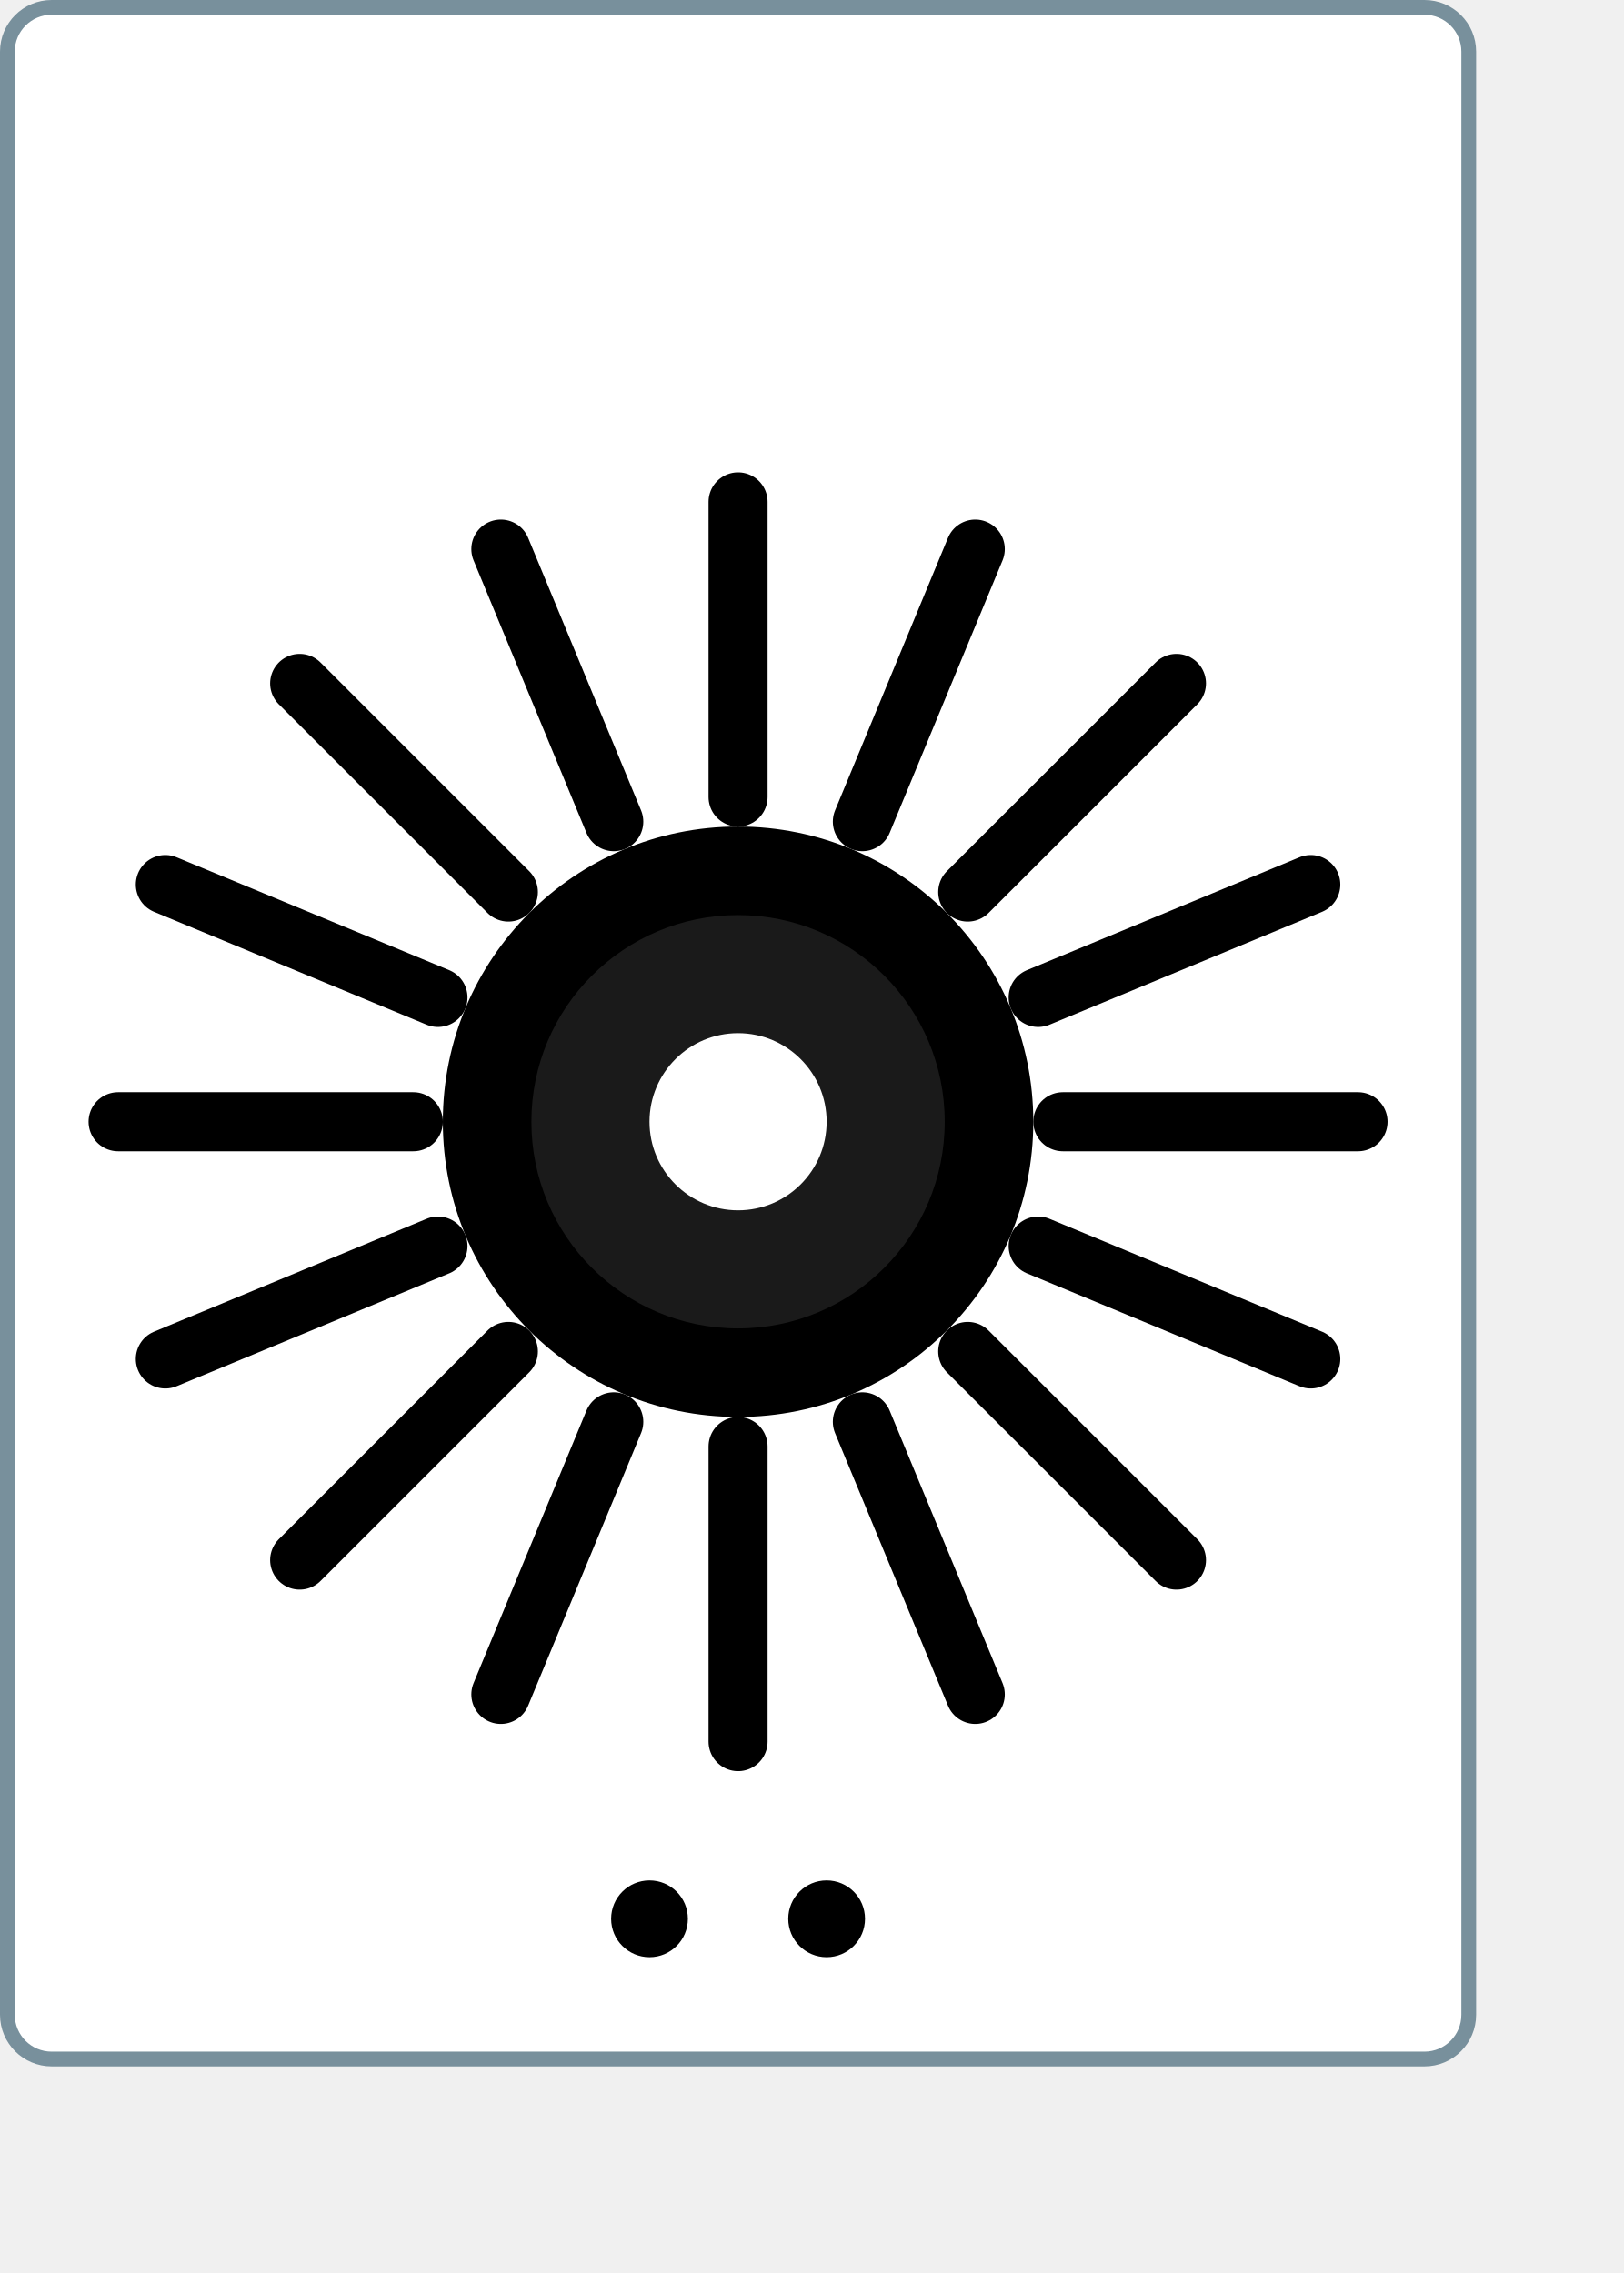
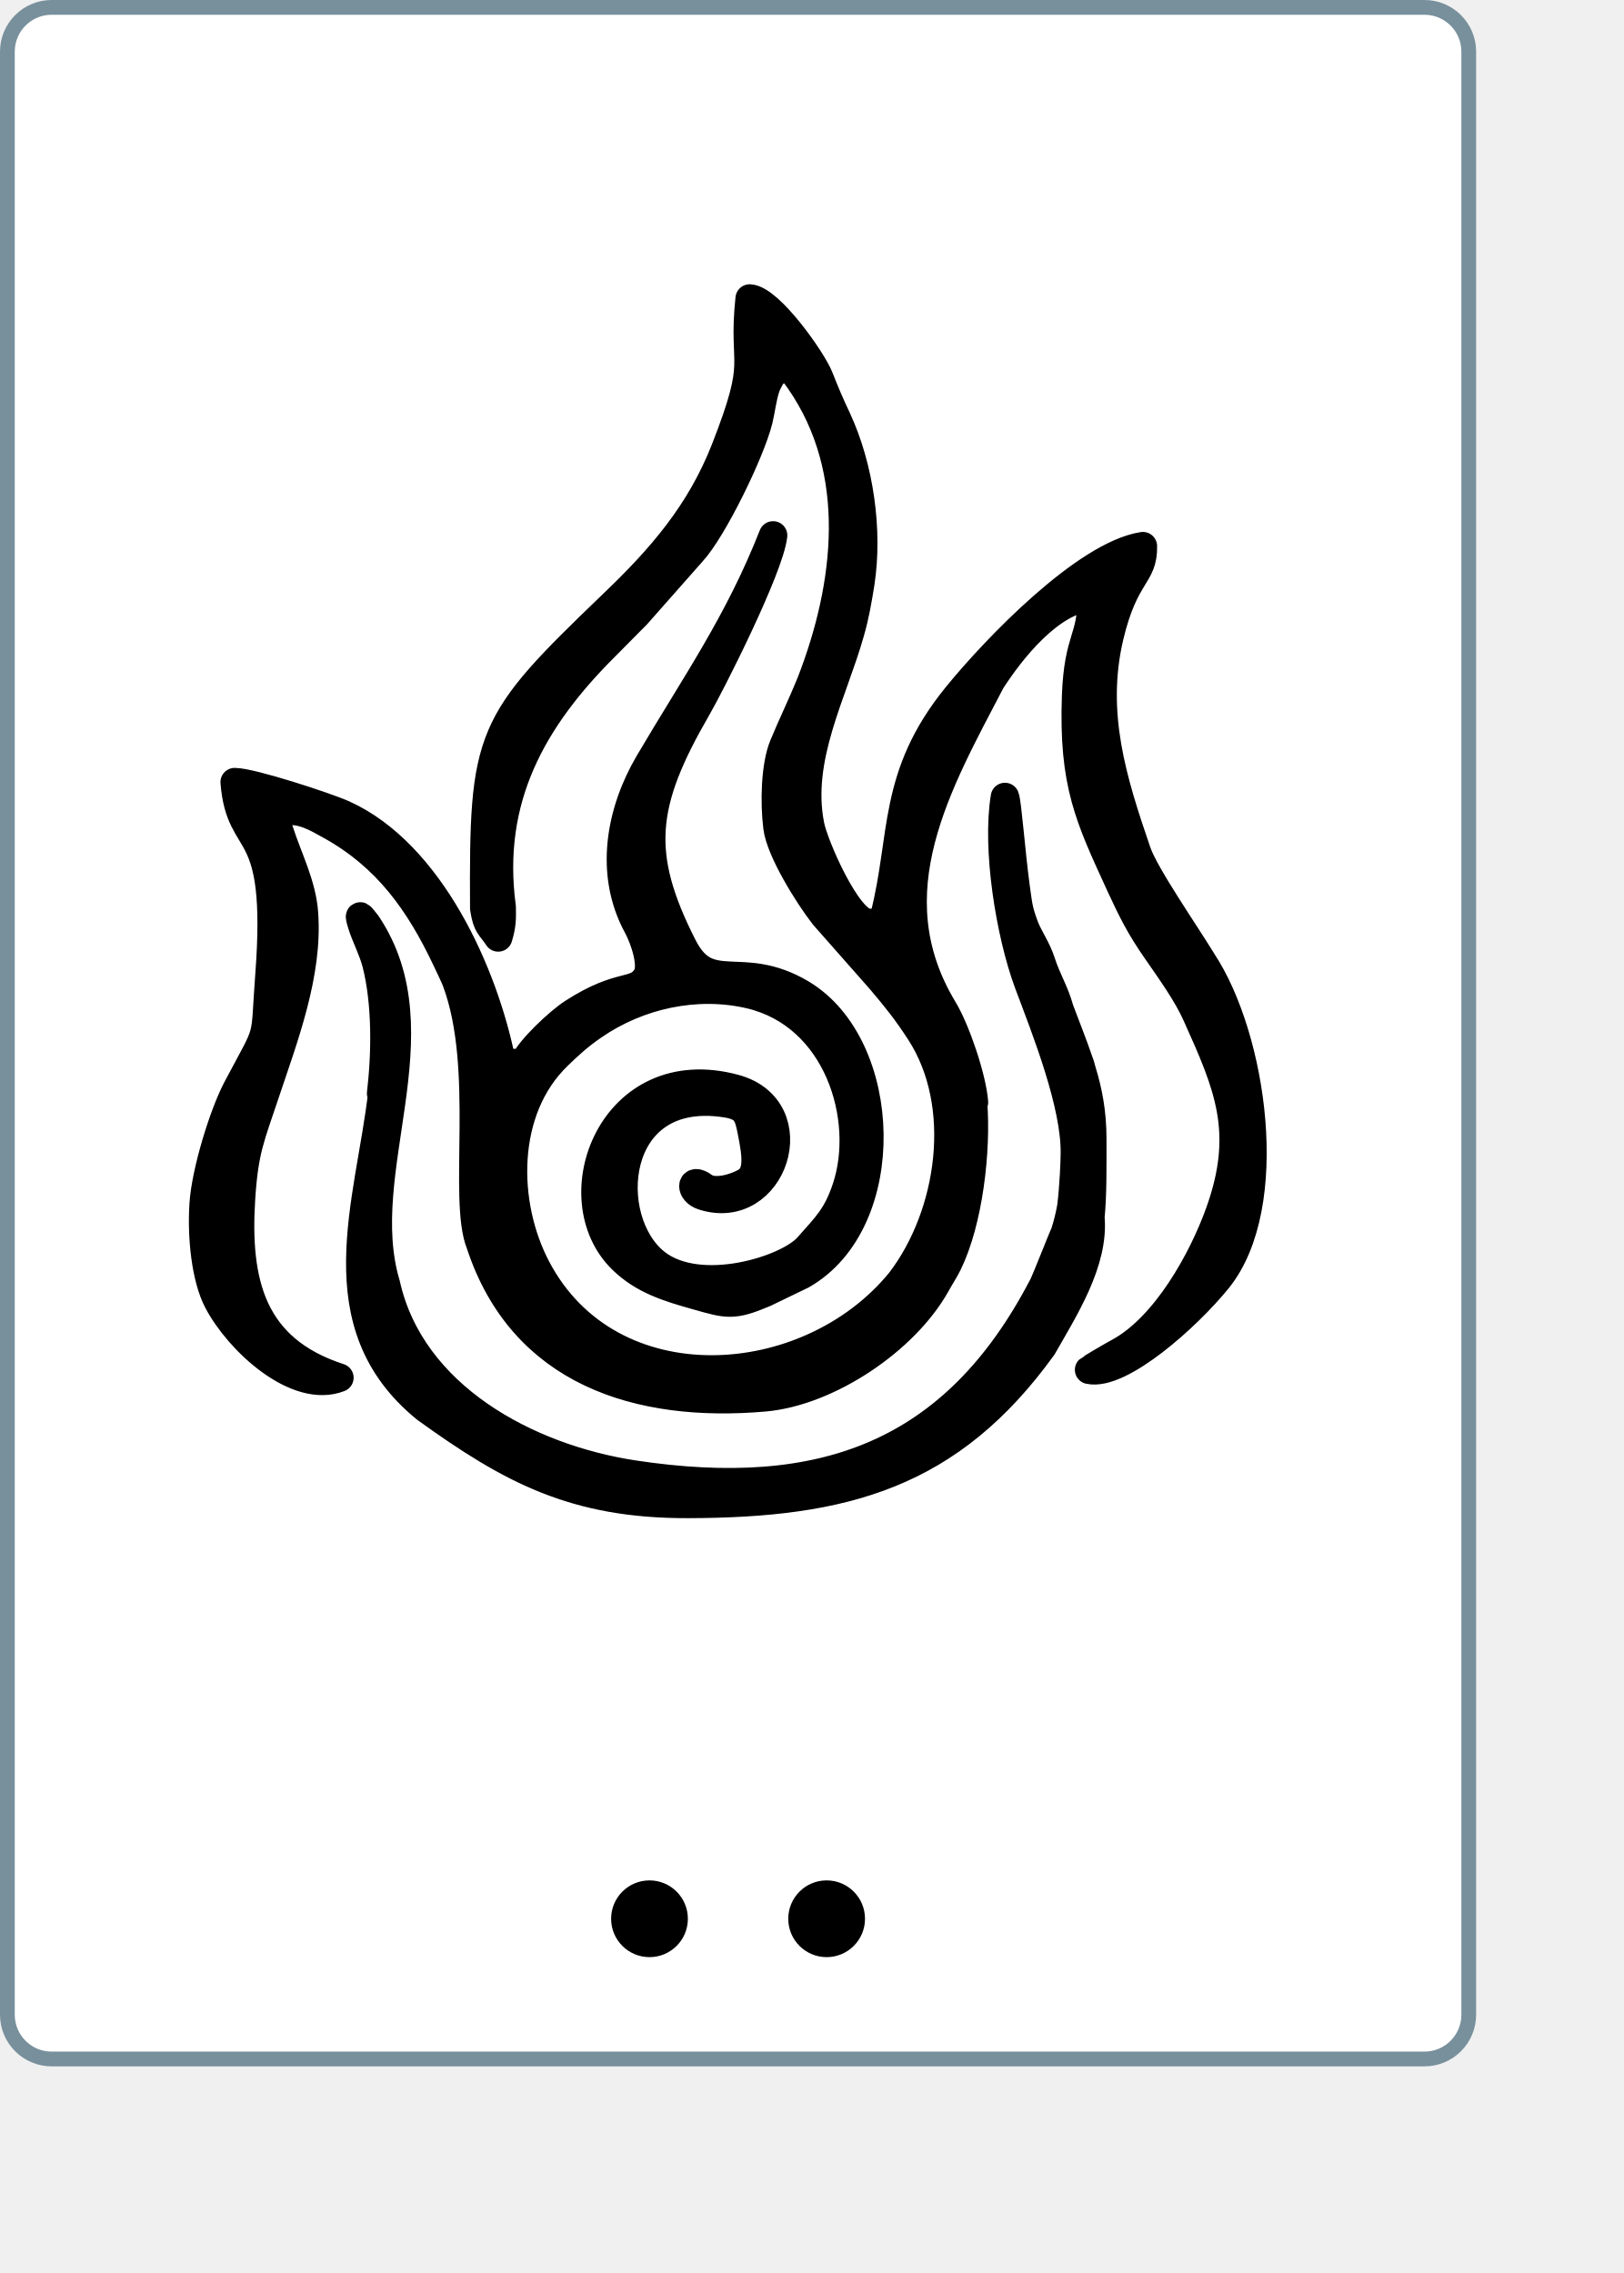
<svg xmlns="http://www.w3.org/2000/svg" width="110" height="154" viewBox="0 0 110 154">
  <rect x="0.5" y="0.5" width="99" height="139" rx="3" fill="#ffffff" stroke="#78909c" stroke-width="1" />
  <g transform="translate(0,20)">
-     <path d="M72 56 L92 56" fill="none" stroke="#000000" stroke-width="4" stroke-linecap="round" stroke-linejoin="round" />
-     <path d="M70.33 64.42 L88.8 72.07" fill="none" stroke="#000000" stroke-width="4" stroke-linecap="round" stroke-linejoin="round" />
-     <path d="M65.56 71.56 L79.7 85.7" fill="none" stroke="#000000" stroke-width="4" stroke-linecap="round" stroke-linejoin="round" />
-     <path d="M58.42 76.33 L66.07 94.8" fill="none" stroke="#000000" stroke-width="4" stroke-linecap="round" stroke-linejoin="round" />
-     <path d="M50 78 L50 98" fill="none" stroke="#000000" stroke-width="4" stroke-linecap="round" stroke-linejoin="round" />
-     <path d="M41.58 76.33 L33.93 94.8" fill="none" stroke="#000000" stroke-width="4" stroke-linecap="round" stroke-linejoin="round" />
-     <path d="M34.44 71.56 L20.3 85.7" fill="none" stroke="#000000" stroke-width="4" stroke-linecap="round" stroke-linejoin="round" />
-     <path d="M29.67 64.42 L11.2 72.07" fill="none" stroke="#000000" stroke-width="4" stroke-linecap="round" stroke-linejoin="round" />
-     <path d="M28 56 L8 56" fill="none" stroke="#000000" stroke-width="4" stroke-linecap="round" stroke-linejoin="round" />
-     <path d="M29.67 47.58 L11.2 39.93" fill="none" stroke="#000000" stroke-width="4" stroke-linecap="round" stroke-linejoin="round" />
-     <path d="M34.44 40.44 L20.3 26.3" fill="none" stroke="#000000" stroke-width="4" stroke-linecap="round" stroke-linejoin="round" />
-     <path d="M41.58 35.67 L33.93 17.2" fill="none" stroke="#000000" stroke-width="4" stroke-linecap="round" stroke-linejoin="round" />
-     <path d="M50 34 L50 14" fill="none" stroke="#000000" stroke-width="4" stroke-linecap="round" stroke-linejoin="round" />
-     <path d="M58.42 35.67 L66.07 17.2" fill="none" stroke="#000000" stroke-width="4" stroke-linecap="round" stroke-linejoin="round" />
-     <path d="M65.56 40.44 L79.7 26.3" fill="none" stroke="#000000" stroke-width="4" stroke-linecap="round" stroke-linejoin="round" />
-     <path d="M70.33 47.58 L88.8 39.93" fill="none" stroke="#000000" stroke-width="4" stroke-linecap="round" stroke-linejoin="round" />
-     <circle cx="50" cy="56" r="20" fill="#000000" />
-     <circle cx="50" cy="56" r="14" fill="#1a1a1a" />
-     <circle cx="50" cy="56" r="6" fill="#ffffff" />
+     <g transform="translate(-102.0094,-205.8683) scale(0.02143)">
+       <path d="M7839 12158c-6,-77 -57,-228 -97,-294 -222,-368 -16,-717 151,-1038 62,-96 187,-257 318,-266 1,137 -42,127 -49,313 -10,280 42,385 139,597 39,84 63,133 116,209 47,68 96,136 126,203 101,224 164,370 73,624 -54,151 -171,362 -318,442 -19,10 -92,53 -95,56 99,21 311,-168 407,-287 187,-233 110,-763 -49,-1004 -54,-89 -182,-273 -207,-346 -77,-225 -144,-438 -87,-681 48,-202 108,-189 106,-286 -180,28 -463,320 -589,475 -205,253 -163,440 -228,695 -1,5 -10,21 -15,21l-35 0c-66,0 -173,-245 -185,-309 -42,-212 72,-417 126,-608 16,-55 24,-103 33,-159 25,-165 -3,-364 -74,-517 -21,-44 -38,-84 -56,-130 -21,-55 -157,-248 -220,-251 -24,228 40,178 -78,479 -79,200 -201,341 -356,489 -393,378 -408,408 -405,960 9,58 19,54 44,92 11,-36 12,-57 11,-96 -46,-343 98,-597 329,-826 35,-36 65,-65 98,-99l174 -197c66,-71 186,-317 211,-418 8,-34 12,-72 23,-104 3,-10 15,-32 19,-37 39,-45 59,-26 88,16 199,287 155,648 36,955 -30,74 -59,132 -87,200 -26,63 -29,178 -19,258 9,73 97,215 147,279l179 203c50,59 83,100 125,165 150,231 99,577 -62,788 -291,358 -918,399 -1150,-40 -108,-204 -111,-502 66,-673 38,-37 68,-64 113,-95 142,-98 325,-138 494,-99 279,65 379,392 306,612 -30,90 -62,119 -122,187 -65,73 -341,159 -480,51 -173,-135 -146,-561 219,-506 67,10 73,36 84,91 15,76 23,134 -21,159 -34,19 -98,38 -131,14 -43,-32 -44,16 -3,29 222,72 336,-275 101,-339 -388,-105 -556,347 -355,541 66,64 144,88 237,114 95,27 113,33 212,-9l118 -57c294,-167 276,-725 -3,-890 -190,-112 -291,12 -373,-148 -149,-293 -130,-453 44,-754 41,-70 230,-443 241,-546 -109,277 -243,466 -392,719 -90,153 -128,349 -36,517 21,39 51,125 28,160 -36,56 -80,15 -232,113 -44,28 -138,116 -156,160l-70 -2c-56,-285 -228,-662 -500,-785 -53,-24 -291,-102 -344,-102 18,226 148,110 110,610 -17,223 6,154 -101,356 -45,84 -101,269 -107,368 -7,105 7,235 45,307 66,126 249,295 384,242 -278,-90 -328,-301 -311,-567 10,-154 30,-193 77,-334 58,-174 136,-376 122,-567 -6,-90 -50,-173 -78,-260 -9,-28 -16,-50 -17,-54l33 -9c56,-8 103,21 148,46 176,98 279,242 364,422 6,13 28,58 32,70 103,276 18,689 76,831 133,403 498,519 898,484 201,-18 443,-180 542,-357 15,-27 26,-43 37,-65 66,-134 92,-359 80,-510z" fill="#000000" stroke="#000000" stroke-width="90.0" stroke-linejoin="round" stroke-linecap="round" />
+       <path d="M5969 12128c-40,348 -192,730 137,998 270,195 472,303 829,302 495,-1 829,-92 1121,-497 67,-118 164,-268 151,-409 7,-74 6,-153 6,-249 0,-81 -13,-149 -33,-214 -3,-13 -7,-25 -11,-35 -18,-53 -39,-104 -59,-158 -17,-61 -41,-95 -59,-152 -13,-40 -37,-74 -51,-108 -22,-58 -21,-71 -30,-133 -14,-105 -26,-264 -33,-280 -27,163 16,431 74,588 56,149 150,385 147,541 0,20 -3,101 -11,166 -5,29 -12,57 -21,85 -3,3 -58,145 -69,166 -279,536 -699,686 -1294,596 -335,-51 -704,-247 -783,-602 -107,-358 171,-792 -60,-1138 -22,-27 -28,-39 -15,3 11,35 34,79 45,121 32,126 30,283 15,411z" fill="#000000" stroke="#000000" stroke-width="90.0" stroke-linejoin="round" stroke-linecap="round" />
+     </g>
    <circle cx="44" cy="110" r="2.6" fill="#000000" />
    <circle cx="56" cy="110" r="2.6" fill="#000000" />
  </g>
</svg>
